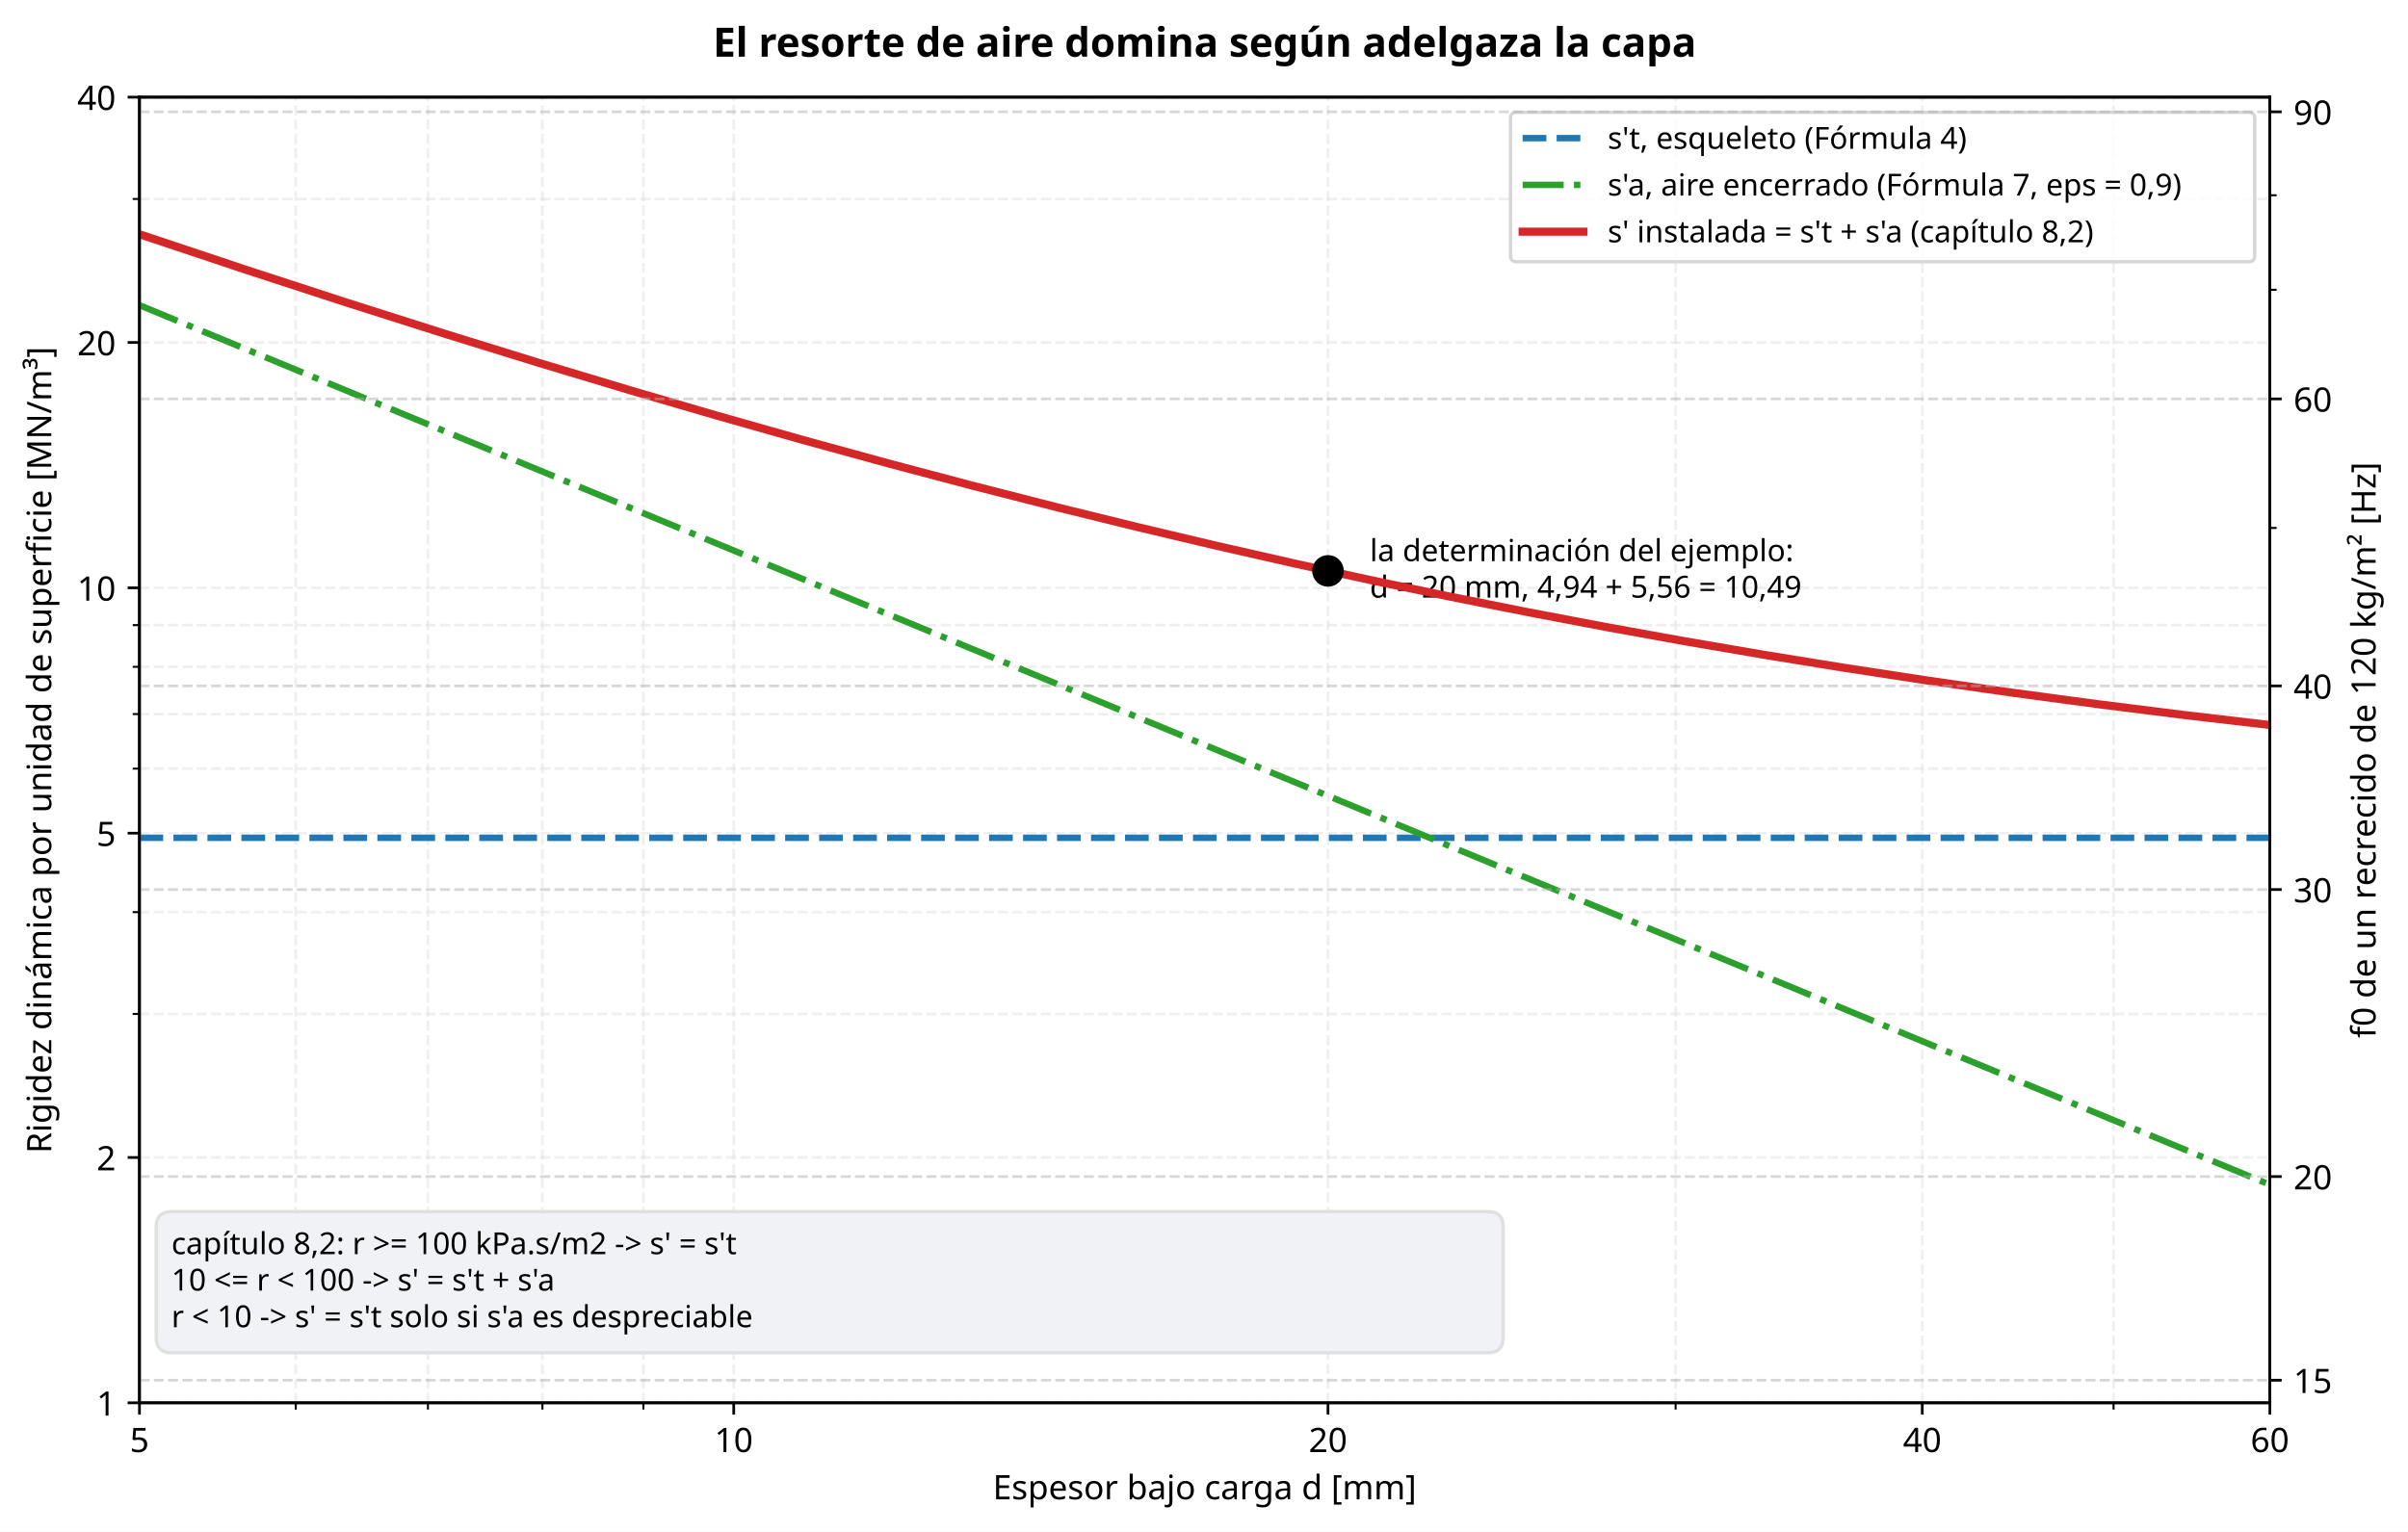
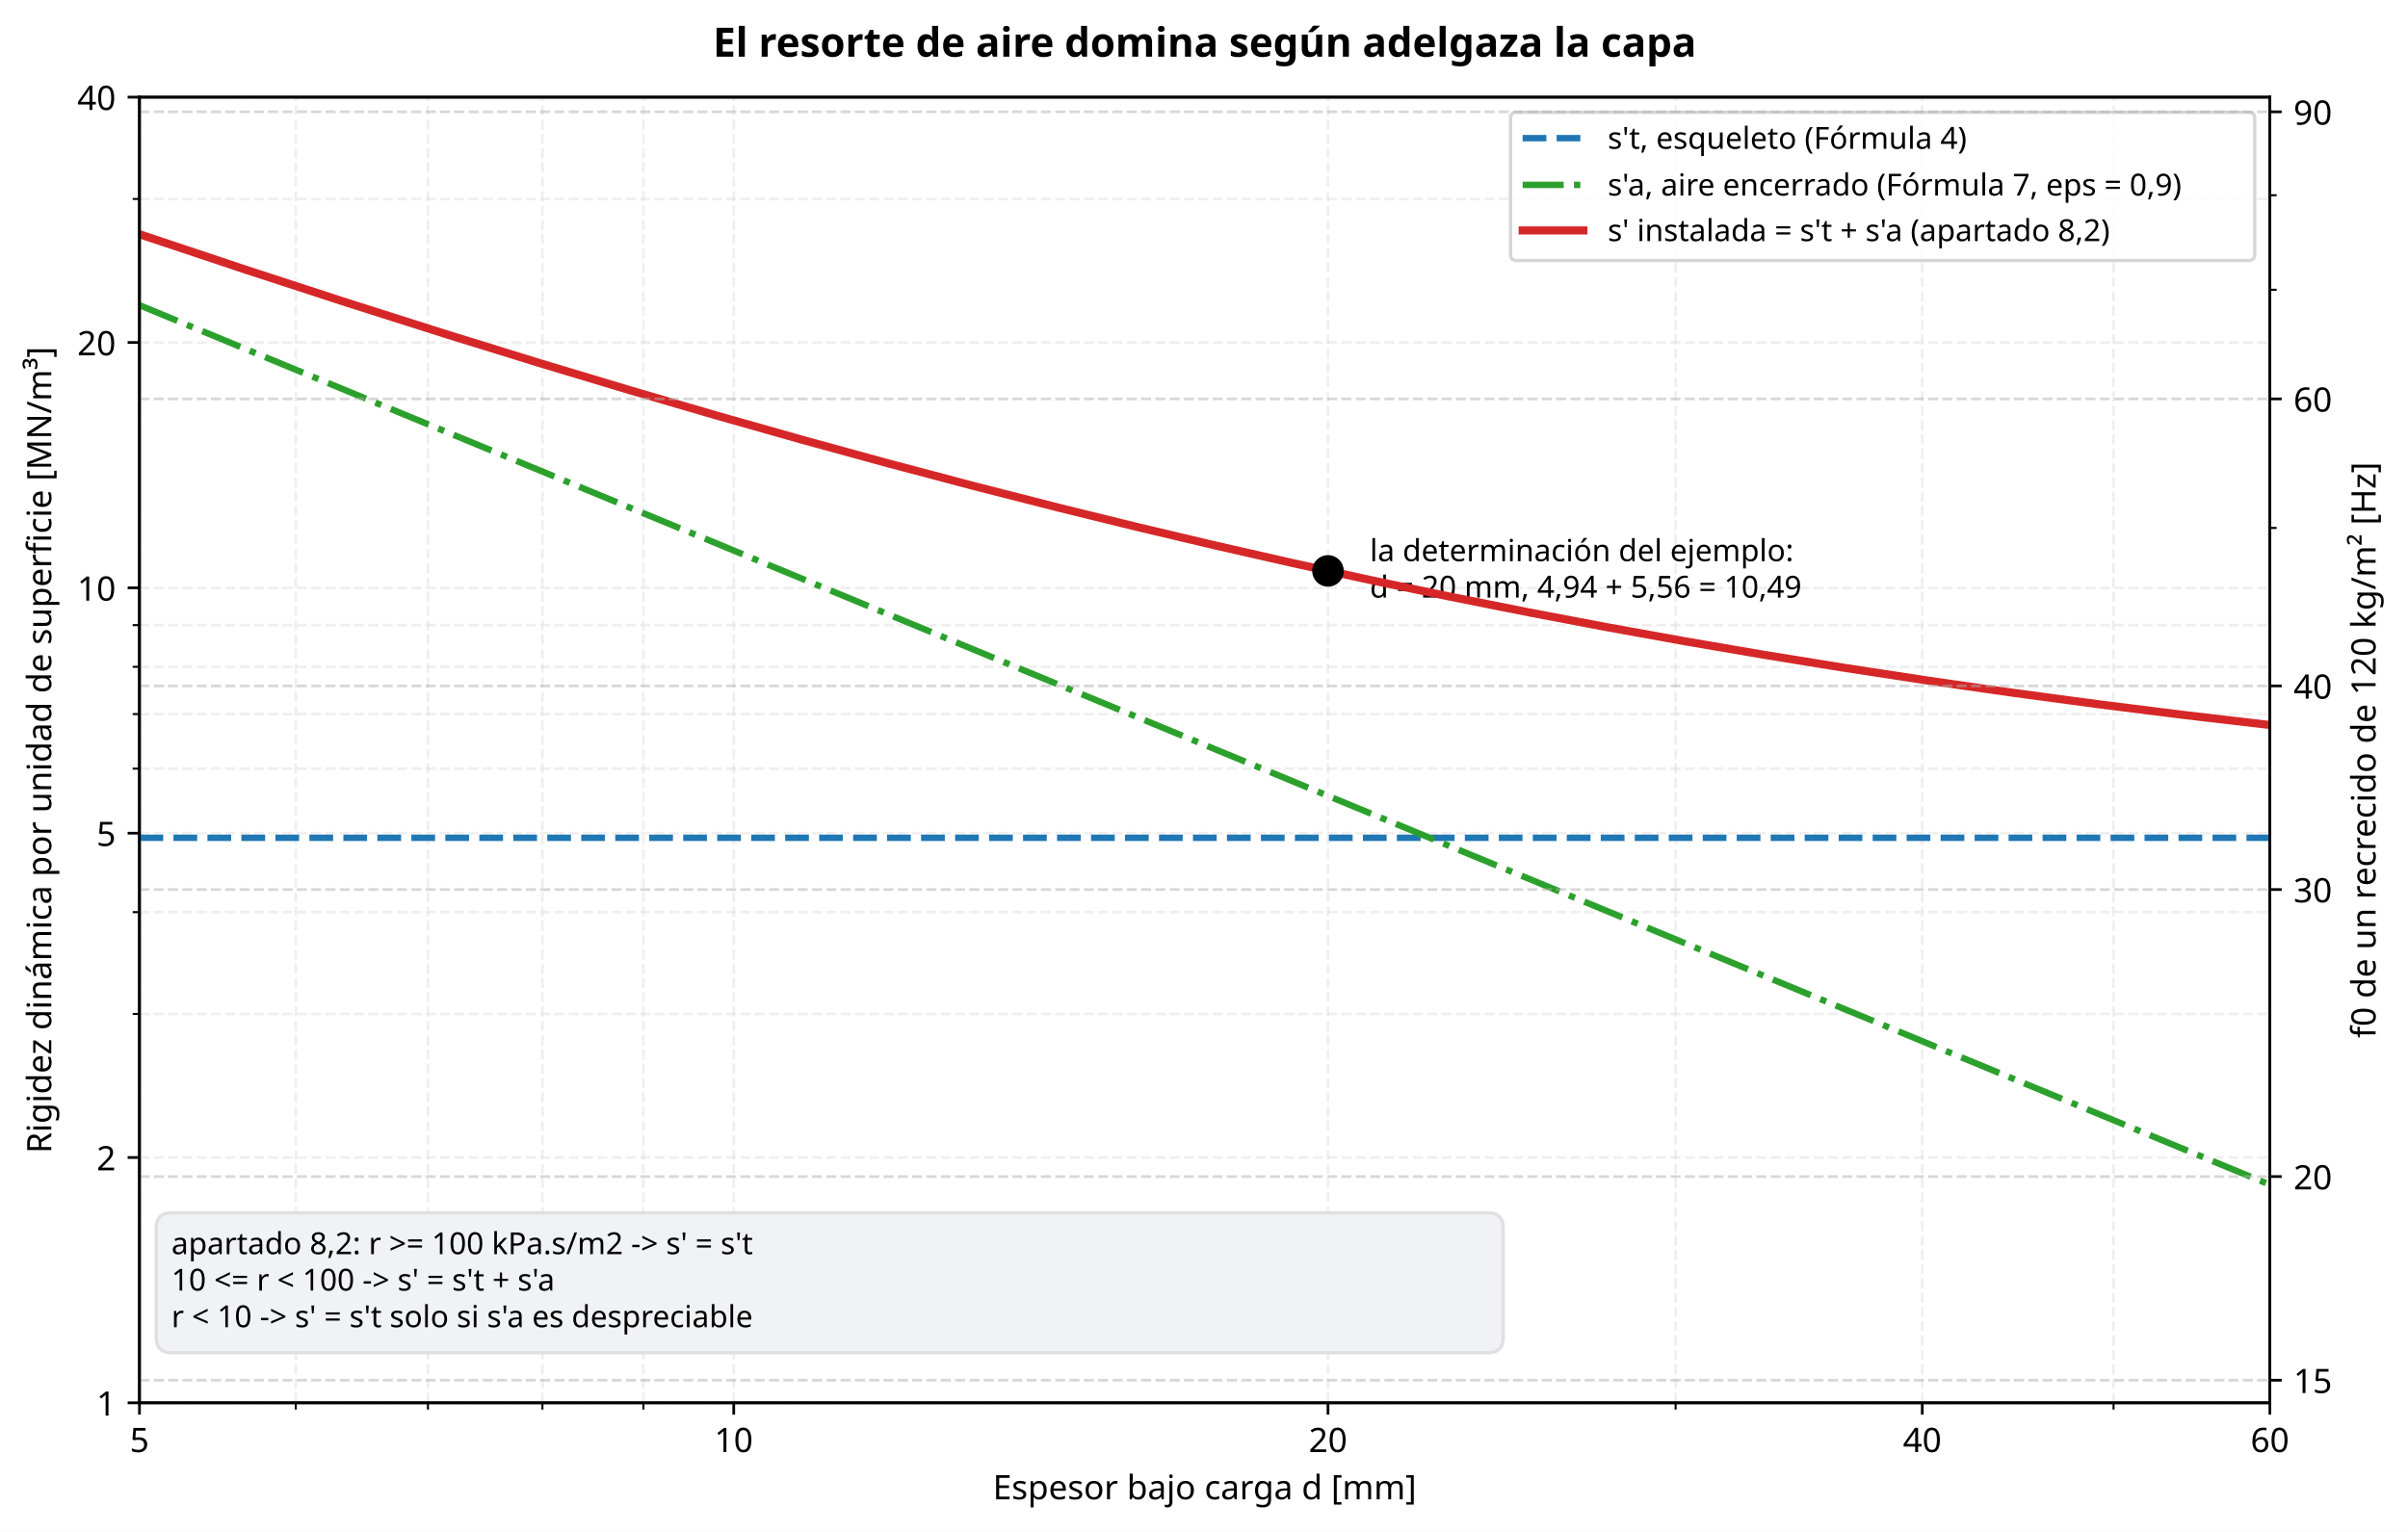
<svg xmlns="http://www.w3.org/2000/svg" xmlns:xlink="http://www.w3.org/1999/xlink" width="713.527pt" height="453.997pt" viewBox="0 0 713.527 453.997" version="1.1">
  <defs>
    <style type="text/css">*{stroke-linejoin: round; stroke-linecap: butt}</style>
  </defs>
  <g id="figure_1">
    <g id="patch_1">
      <path d="M 0 453.997  L 713.527 453.997  L 713.527 0  L 0 0  z " style="fill: #ffffff" />
    </g>
    <g id="axes_1">
      <g id="patch_2">
        <path d="M 41.326 415.796  L 672.601 415.796  L 672.601 28.798  L 41.326 28.798  z " style="fill: #ffffff" />
      </g>
      <g id="matplotlib.axis_1">
        <g id="xtick_1">
          <g id="line2d_1">
            <path d="M 41.326 415.796  L 41.326 28.798  " clip-path="url(#pd62f1929bf)" style="fill: none; stroke-dasharray: 2.96,1.28; stroke-dashoffset: 0; stroke: #e0e0e0; stroke-opacity: 0.5; stroke-width: 0.8" />
          </g>
          <g id="line2d_2">
            <defs>
              <path id="m3d27035b55" d="M 0 0  L 0 3.5  " style="stroke: #000000; stroke-width: 0.8" />
            </defs>
            <g>
              <use xlink:href="#m3d27035b55" x="41.326" y="415.796" style="stroke: #000000; stroke-width: 0.8" />
            </g>
          </g>
          <g id="text_1">
            <text style="font-size: 10px; font-family: sans-serif; text-anchor: middle" x="41.326" y="430.393" transform="rotate(-0 41.32578 430.3934)">5</text>
          </g>
        </g>
        <g id="xtick_2">
          <g id="line2d_3">
            <path d="M 217.416 415.796  L 217.416 28.798  " clip-path="url(#pd62f1929bf)" style="fill: none; stroke-dasharray: 2.96,1.28; stroke-dashoffset: 0; stroke: #e0e0e0; stroke-opacity: 0.5; stroke-width: 0.8" />
          </g>
          <g id="line2d_4">
            <g>
              <use xlink:href="#m3d27035b55" x="217.416" y="415.796" style="stroke: #000000; stroke-width: 0.8" />
            </g>
          </g>
          <g id="text_2">
            <text style="font-size: 10px; font-family: sans-serif; text-anchor: middle" x="217.416" y="430.393" transform="rotate(-0 217.4156 430.3934)">10</text>
          </g>
        </g>
        <g id="xtick_3">
          <g id="line2d_5">
            <path d="M 393.505 415.796  L 393.505 28.798  " clip-path="url(#pd62f1929bf)" style="fill: none; stroke-dasharray: 2.96,1.28; stroke-dashoffset: 0; stroke: #e0e0e0; stroke-opacity: 0.5; stroke-width: 0.8" />
          </g>
          <g id="line2d_6">
            <g>
              <use xlink:href="#m3d27035b55" x="393.505" y="415.796" style="stroke: #000000; stroke-width: 0.8" />
            </g>
          </g>
          <g id="text_3">
            <text style="font-size: 10px; font-family: sans-serif; text-anchor: middle" x="393.505" y="430.393" transform="rotate(-0 393.5054 430.3934)">20</text>
          </g>
        </g>
        <g id="xtick_4">
          <g id="line2d_7">
            <path d="M 569.595 415.796  L 569.595 28.798  " clip-path="url(#pd62f1929bf)" style="fill: none; stroke-dasharray: 2.96,1.28; stroke-dashoffset: 0; stroke: #e0e0e0; stroke-opacity: 0.5; stroke-width: 0.8" />
          </g>
          <g id="line2d_8">
            <g>
              <use xlink:href="#m3d27035b55" x="569.595" y="415.796" style="stroke: #000000; stroke-width: 0.8" />
            </g>
          </g>
          <g id="text_4">
            <text style="font-size: 10px; font-family: sans-serif; text-anchor: middle" x="569.595" y="430.393" transform="rotate(-0 569.5952 430.3934)">40</text>
          </g>
        </g>
        <g id="xtick_5">
          <g id="line2d_9">
            <path d="M 672.601 415.796  L 672.601 28.798  " clip-path="url(#pd62f1929bf)" style="fill: none; stroke-dasharray: 2.96,1.28; stroke-dashoffset: 0; stroke: #e0e0e0; stroke-opacity: 0.5; stroke-width: 0.8" />
          </g>
          <g id="line2d_10">
            <g>
              <use xlink:href="#m3d27035b55" x="672.601" y="415.796" style="stroke: #000000; stroke-width: 0.8" />
            </g>
          </g>
          <g id="text_5">
            <text style="font-size: 10px; font-family: sans-serif; text-anchor: middle" x="672.601" y="430.393" transform="rotate(-0 672.6011 430.3934)">60</text>
          </g>
        </g>
        <g id="xtick_6">
          <g id="line2d_11">
            <path d="M 87.643 415.796  L 87.643 28.798  " clip-path="url(#pd62f1929bf)" style="fill: none; stroke-dasharray: 2.96,1.28; stroke-dashoffset: 0; stroke: #e0e0e0; stroke-opacity: 0.5; stroke-width: 0.8" />
          </g>
          <g id="line2d_12">
            <defs>
              <path id="md1b22fa4b4" d="M 0 0  L 0 2  " style="stroke: #000000; stroke-width: 0.6" />
            </defs>
            <g>
              <use xlink:href="#md1b22fa4b4" x="87.643" y="415.796" style="stroke: #000000; stroke-width: 0.6" />
            </g>
          </g>
        </g>
        <g id="xtick_7">
          <g id="line2d_13">
            <path d="M 126.804 415.796  L 126.804 28.798  " clip-path="url(#pd62f1929bf)" style="fill: none; stroke-dasharray: 2.96,1.28; stroke-dashoffset: 0; stroke: #e0e0e0; stroke-opacity: 0.5; stroke-width: 0.8" />
          </g>
          <g id="line2d_14">
            <g>
              <use xlink:href="#md1b22fa4b4" x="126.804" y="415.796" style="stroke: #000000; stroke-width: 0.6" />
            </g>
          </g>
        </g>
        <g id="xtick_8">
          <g id="line2d_15">
            <path d="M 160.727 415.796  L 160.727 28.798  " clip-path="url(#pd62f1929bf)" style="fill: none; stroke-dasharray: 2.96,1.28; stroke-dashoffset: 0; stroke: #e0e0e0; stroke-opacity: 0.5; stroke-width: 0.8" />
          </g>
          <g id="line2d_16">
            <g>
              <use xlink:href="#md1b22fa4b4" x="160.727" y="415.796" style="stroke: #000000; stroke-width: 0.6" />
            </g>
          </g>
        </g>
        <g id="xtick_9">
          <g id="line2d_17">
            <path d="M 190.649 415.796  L 190.649 28.798  " clip-path="url(#pd62f1929bf)" style="fill: none; stroke-dasharray: 2.96,1.28; stroke-dashoffset: 0; stroke: #e0e0e0; stroke-opacity: 0.5; stroke-width: 0.8" />
          </g>
          <g id="line2d_18">
            <g>
              <use xlink:href="#md1b22fa4b4" x="190.649" y="415.796" style="stroke: #000000; stroke-width: 0.6" />
            </g>
          </g>
        </g>
        <g id="xtick_10">
          <g id="line2d_19">
            <path d="M 496.511 415.796  L 496.511 28.798  " clip-path="url(#pd62f1929bf)" style="fill: none; stroke-dasharray: 2.96,1.28; stroke-dashoffset: 0; stroke: #e0e0e0; stroke-opacity: 0.5; stroke-width: 0.8" />
          </g>
          <g id="line2d_20">
            <g>
              <use xlink:href="#md1b22fa4b4" x="496.511" y="415.796" style="stroke: #000000; stroke-width: 0.6" />
            </g>
          </g>
        </g>
        <g id="xtick_11">
          <g id="line2d_21">
            <path d="M 626.283 415.796  L 626.283 28.798  " clip-path="url(#pd62f1929bf)" style="fill: none; stroke-dasharray: 2.96,1.28; stroke-dashoffset: 0; stroke: #e0e0e0; stroke-opacity: 0.5; stroke-width: 0.8" />
          </g>
          <g id="line2d_22">
            <g>
              <use xlink:href="#md1b22fa4b4" x="626.283" y="415.796" style="stroke: #000000; stroke-width: 0.6" />
            </g>
          </g>
        </g>
        <g id="text_6">
          <text style="font-size: 10px; font-family: sans-serif; text-anchor: middle" x="356.963" y="444.394" transform="rotate(-0 356.9634 444.3942)">Espesor bajo carga d [mm]</text>
        </g>
      </g>
      <g id="matplotlib.axis_2">
        <g id="ytick_1">
          <g id="line2d_23">
            <path d="M 41.326 415.796  L 672.601 415.796  " clip-path="url(#pd62f1929bf)" style="fill: none; stroke-dasharray: 2.96,1.28; stroke-dashoffset: 0; stroke: #e0e0e0; stroke-opacity: 0.5; stroke-width: 0.8" />
          </g>
          <g id="line2d_24">
            <defs>
              <path id="mef640d9f3a" d="M 0 0  L -3.5 0  " style="stroke: #000000; stroke-width: 0.8" />
            </defs>
            <g>
              <use xlink:href="#mef640d9f3a" x="41.326" y="415.796" style="stroke: #000000; stroke-width: 0.8" />
            </g>
          </g>
          <g id="text_7">
            <text style="font-size: 10px; font-family: sans-serif; text-anchor: end" x="34.326" y="419.595" transform="rotate(-0 34.32578 419.5946)">1</text>
          </g>
        </g>
        <g id="ytick_2">
          <g id="line2d_25">
            <path d="M 41.326 343.078  L 672.601 343.078  " clip-path="url(#pd62f1929bf)" style="fill: none; stroke-dasharray: 2.96,1.28; stroke-dashoffset: 0; stroke: #e0e0e0; stroke-opacity: 0.5; stroke-width: 0.8" />
          </g>
          <g id="line2d_26">
            <g>
              <use xlink:href="#mef640d9f3a" x="41.326" y="343.078" style="stroke: #000000; stroke-width: 0.8" />
            </g>
          </g>
          <g id="text_8">
            <text style="font-size: 10px; font-family: sans-serif; text-anchor: end" x="34.326" y="346.877" transform="rotate(-0 34.32578 346.877)">2</text>
          </g>
        </g>
        <g id="ytick_3">
          <g id="line2d_27">
            <path d="M 41.326 246.951  L 672.601 246.951  " clip-path="url(#pd62f1929bf)" style="fill: none; stroke-dasharray: 2.96,1.28; stroke-dashoffset: 0; stroke: #e0e0e0; stroke-opacity: 0.5; stroke-width: 0.8" />
          </g>
          <g id="line2d_28">
            <g>
              <use xlink:href="#mef640d9f3a" x="41.326" y="246.951" style="stroke: #000000; stroke-width: 0.8" />
            </g>
          </g>
          <g id="text_9">
            <text style="font-size: 10px; font-family: sans-serif; text-anchor: end" x="34.326" y="250.75" transform="rotate(-0 34.32578 250.7497)">5</text>
          </g>
        </g>
        <g id="ytick_4">
          <g id="line2d_29">
            <path d="M 41.326 174.233  L 672.601 174.233  " clip-path="url(#pd62f1929bf)" style="fill: none; stroke-dasharray: 2.96,1.28; stroke-dashoffset: 0; stroke: #e0e0e0; stroke-opacity: 0.5; stroke-width: 0.8" />
          </g>
          <g id="line2d_30">
            <g>
              <use xlink:href="#mef640d9f3a" x="41.326" y="174.233" style="stroke: #000000; stroke-width: 0.8" />
            </g>
          </g>
          <g id="text_10">
            <text style="font-size: 10px; font-family: sans-serif; text-anchor: end" x="34.326" y="178.032" transform="rotate(-0 34.32578 178.0321)">10</text>
          </g>
        </g>
        <g id="ytick_5">
          <g id="line2d_31">
            <path d="M 41.326 101.516  L 672.601 101.516  " clip-path="url(#pd62f1929bf)" style="fill: none; stroke-dasharray: 2.96,1.28; stroke-dashoffset: 0; stroke: #e0e0e0; stroke-opacity: 0.5; stroke-width: 0.8" />
          </g>
          <g id="line2d_32">
            <g>
              <use xlink:href="#mef640d9f3a" x="41.326" y="101.516" style="stroke: #000000; stroke-width: 0.8" />
            </g>
          </g>
          <g id="text_11">
            <text style="font-size: 10px; font-family: sans-serif; text-anchor: end" x="34.326" y="105.315" transform="rotate(-0 34.32578 105.3145)">20</text>
          </g>
        </g>
        <g id="ytick_6">
          <g id="line2d_33">
            <path d="M 41.326 28.798  L 672.601 28.798  " clip-path="url(#pd62f1929bf)" style="fill: none; stroke-dasharray: 2.96,1.28; stroke-dashoffset: 0; stroke: #e0e0e0; stroke-opacity: 0.5; stroke-width: 0.8" />
          </g>
          <g id="line2d_34">
            <g>
              <use xlink:href="#mef640d9f3a" x="41.326" y="28.798" style="stroke: #000000; stroke-width: 0.8" />
            </g>
          </g>
          <g id="text_12">
            <text style="font-size: 10px; font-family: sans-serif; text-anchor: end" x="34.326" y="32.597" transform="rotate(-0 34.32578 32.59695)">40</text>
          </g>
        </g>
        <g id="ytick_7">
          <g id="line2d_35">
            <path d="M 41.326 300.541  L 672.601 300.541  " clip-path="url(#pd62f1929bf)" style="fill: none; stroke-dasharray: 2.96,1.28; stroke-dashoffset: 0; stroke: #e0e0e0; stroke-opacity: 0.5; stroke-width: 0.8" />
          </g>
          <g id="line2d_36">
            <defs>
              <path id="m28777203c7" d="M 0 0  L -2 0  " style="stroke: #000000; stroke-width: 0.6" />
            </defs>
            <g>
              <use xlink:href="#m28777203c7" x="41.326" y="300.541" style="stroke: #000000; stroke-width: 0.6" />
            </g>
          </g>
        </g>
        <g id="ytick_8">
          <g id="line2d_37">
            <path d="M 41.326 270.361  L 672.601 270.361  " clip-path="url(#pd62f1929bf)" style="fill: none; stroke-dasharray: 2.96,1.28; stroke-dashoffset: 0; stroke: #e0e0e0; stroke-opacity: 0.5; stroke-width: 0.8" />
          </g>
          <g id="line2d_38">
            <g>
              <use xlink:href="#m28777203c7" x="41.326" y="270.361" style="stroke: #000000; stroke-width: 0.6" />
            </g>
          </g>
        </g>
        <g id="ytick_9">
          <g id="line2d_39">
            <path d="M 41.326 227.824  L 672.601 227.824  " clip-path="url(#pd62f1929bf)" style="fill: none; stroke-dasharray: 2.96,1.28; stroke-dashoffset: 0; stroke: #e0e0e0; stroke-opacity: 0.5; stroke-width: 0.8" />
          </g>
          <g id="line2d_40">
            <g>
              <use xlink:href="#m28777203c7" x="41.326" y="227.824" style="stroke: #000000; stroke-width: 0.6" />
            </g>
          </g>
        </g>
        <g id="ytick_10">
          <g id="line2d_41">
            <path d="M 41.326 211.652  L 672.601 211.652  " clip-path="url(#pd62f1929bf)" style="fill: none; stroke-dasharray: 2.96,1.28; stroke-dashoffset: 0; stroke: #e0e0e0; stroke-opacity: 0.5; stroke-width: 0.8" />
          </g>
          <g id="line2d_42">
            <g>
              <use xlink:href="#m28777203c7" x="41.326" y="211.652" style="stroke: #000000; stroke-width: 0.6" />
            </g>
          </g>
        </g>
        <g id="ytick_11">
          <g id="line2d_43">
            <path d="M 41.326 197.643  L 672.601 197.643  " clip-path="url(#pd62f1929bf)" style="fill: none; stroke-dasharray: 2.96,1.28; stroke-dashoffset: 0; stroke: #e0e0e0; stroke-opacity: 0.5; stroke-width: 0.8" />
          </g>
          <g id="line2d_44">
            <g>
              <use xlink:href="#m28777203c7" x="41.326" y="197.643" style="stroke: #000000; stroke-width: 0.6" />
            </g>
          </g>
        </g>
        <g id="ytick_12">
          <g id="line2d_45">
            <path d="M 41.326 185.287  L 672.601 185.287  " clip-path="url(#pd62f1929bf)" style="fill: none; stroke-dasharray: 2.96,1.28; stroke-dashoffset: 0; stroke: #e0e0e0; stroke-opacity: 0.5; stroke-width: 0.8" />
          </g>
          <g id="line2d_46">
            <g>
              <use xlink:href="#m28777203c7" x="41.326" y="185.287" style="stroke: #000000; stroke-width: 0.6" />
            </g>
          </g>
        </g>
        <g id="ytick_13">
          <g id="line2d_47">
            <path d="M 41.326 58.979  L 672.601 58.979  " clip-path="url(#pd62f1929bf)" style="fill: none; stroke-dasharray: 2.96,1.28; stroke-dashoffset: 0; stroke: #e0e0e0; stroke-opacity: 0.5; stroke-width: 0.8" />
          </g>
          <g id="line2d_48">
            <g>
              <use xlink:href="#m28777203c7" x="41.326" y="58.979" style="stroke: #000000; stroke-width: 0.6" />
            </g>
          </g>
        </g>
        <g id="text_13">
          <text style="font-size: 10px; font-family: sans-serif; text-anchor: middle" x="15.198" y="222.297" transform="rotate(-90 15.19844 222.297)">Rigidez dinámica por unidad de superficie [MN/m³]</text>
        </g>
      </g>
      <g id="patch_3">
        <path d="M 41.326 415.796  L 41.326 28.798  " style="fill: none; stroke: #000000; stroke-width: 0.8; stroke-linejoin: miter; stroke-linecap: square" />
      </g>
      <g id="patch_4">
        <path d="M 672.601 415.796  L 672.601 28.798  " style="fill: none; stroke: #000000; stroke-width: 0.8; stroke-linejoin: miter; stroke-linecap: square" />
      </g>
      <g id="patch_5">
        <path d="M 41.326 415.796  L 672.601 415.796  " style="fill: none; stroke: #000000; stroke-width: 0.8; stroke-linejoin: miter; stroke-linecap: square" />
      </g>
      <g id="patch_6">
        <path d="M 41.326 28.798  L 672.601 28.798  " style="fill: none; stroke: #000000; stroke-width: 0.8; stroke-linejoin: miter; stroke-linecap: square" />
      </g>
      <g id="line2d_49">
        <path d="M 41.326 248.324  L 672.601 248.324  L 672.601 248.324  " clip-path="url(#pd62f1929bf)" style="fill: none; stroke-dasharray: 7.03,3.04; stroke-dashoffset: 0; stroke: #1f77b4; stroke-width: 1.9" />
      </g>
      <g id="line2d_50">
        <path d="M 41.326 90.462  L 672.601 351.152  L 672.601 351.152  " clip-path="url(#pd62f1929bf)" style="fill: none; stroke-dasharray: 12.16,3.04,1.9,3.04; stroke-dashoffset: 0; stroke: #2ca02c; stroke-width: 1.9" />
      </g>
      <g id="text_14">
        <text style="font-size: 9px; font-family: sans-serif" transform="translate(405.9002 166.3317)">la determinación del ejemplo:</text>
        <text style="font-size: 9px; font-family: sans-serif" transform="translate(405.9002 177.1342)">d = 20 mm, 4,94 + 5,56 = 10,49</text>
      </g>
      <g id="text_15">
        <g id="patch_7">
-           <path d="M 50.795 400.946  L 440.911 400.946  Q 445.411 400.946 445.411 396.446  L 445.411 363.631  Q 445.411 359.131 440.911 359.131  L 50.795 359.131  Q 46.295 359.131 46.295 363.631  L 46.295 396.446  Q 46.295 400.946 50.795 400.946  z " style="fill: #f0f2f5; stroke: #e0e0e0; stroke-linejoin: miter" />
-         </g>
-         <text style="font-size: 9px; font-family: sans-serif" transform="translate(50.79491 371.7309)">capítulo 8,2:  r &gt;= 100 kPa.s/m2 -&gt; s' = s't</text>
+           <path d="M 50.795 400.946  L 440.911 400.946  Q 445.411 400.946 445.411 396.446  L 445.411 363.991  Q 445.411 359.491 440.911 359.491  L 50.795 359.491  Q 46.295 359.491 46.295 363.991  L 46.295 396.446  Q 46.295 400.946 50.795 400.946  z " style="fill: #f0f2f5; stroke: #e0e0e0; stroke-linejoin: miter" />
+         </g>
+         <text style="font-size: 9px; font-family: sans-serif" transform="translate(50.79491 371.7309)">apartado 8,2:  r &gt;= 100 kPa.s/m2 -&gt; s' = s't</text>
        <text style="font-size: 9px; font-family: sans-serif" transform="translate(50.79491 382.5326)">               10 &lt;= r &lt; 100     -&gt; s' = s't + s'a</text>
        <text style="font-size: 9px; font-family: sans-serif" transform="translate(50.79491 393.3829)">               r &lt; 10            -&gt; s' = s't solo si s'a es despreciable</text>
      </g>
      <g id="text_16">
        <text style="font-weight: 700; font-size: 12px; font-family: sans-serif; text-anchor: middle" x="356.963" y="16.798" transform="rotate(-0 356.9634 16.79812)">El resorte de aire domina según adelgaza la capa</text>
      </g>
      <g id="line2d_51">
        <path d="M 41.326 69.423  L 72.995 80  L 102.553 89.636  L 132.111 99.028  L 159.558 107.517  L 187.005 115.77  L 212.34 123.168  L 237.676 130.345  L 263.011 137.294  L 288.347 144.006  L 313.682 150.475  L 336.906 156.187  L 360.13 161.685  L 383.355 166.968  L 406.579 172.034  L 429.803 176.88  L 453.027 181.507  L 476.251 185.916  L 499.475 190.108  L 522.7 194.086  L 545.924 197.852  L 571.259 201.726  L 596.595 205.359  L 621.93 208.76  L 647.266 211.936  L 672.601 214.896  L 672.601 214.896  " clip-path="url(#pd62f1929bf)" style="fill: none; stroke: #d62728; stroke-width: 2.4; stroke-linecap: square" />
      </g>
      <g id="legend_1">
        <g id="patch_8">
-           <path d="M 449.386 77.58  L 666.301 77.58  Q 668.101 77.58 668.101 75.78  L 668.101 35.098  Q 668.101 33.298 666.301 33.298  L 449.386 33.298  Q 447.586 33.298 447.586 35.098  L 447.586 75.78  Q 447.586 77.58 449.386 77.58  z " style="fill: #ffffff; opacity: 0.8; stroke: #cccccc; stroke-linejoin: miter" />
+           <path d="M 449.386 77.22  L 666.301 77.22  Q 668.101 77.22 668.101 75.42  L 668.101 35.098  Q 668.101 33.298 666.301 33.298  L 449.386 33.298  Q 447.586 33.298 447.586 35.098  L 447.586 75.42  Q 447.586 77.22 449.386 77.22  z " style="fill: #ffffff; opacity: 0.8; stroke: #cccccc; stroke-linejoin: miter" />
        </g>
        <g id="line2d_52">
          <path d="M 451.186 40.947  L 460.186 40.947  L 469.186 40.947  " style="fill: none; stroke-dasharray: 7.03,3.04; stroke-dashoffset: 0; stroke: #1f77b4; stroke-width: 1.9" />
        </g>
        <g id="text_17">
          <text style="font-size: 9px; font-family: sans-serif; text-anchor: start" x="476.386" y="44.097" transform="rotate(-0 476.3856 44.09672)">s't, esqueleto (Fórmula 4)</text>
        </g>
        <g id="line2d_53">
          <path d="M 451.186 54.807  L 460.186 54.807  L 469.186 54.807  " style="fill: none; stroke-dasharray: 12.16,3.04,1.9,3.04; stroke-dashoffset: 0; stroke: #2ca02c; stroke-width: 1.9" />
        </g>
        <g id="text_18">
          <text style="font-size: 9px; font-family: sans-serif; text-anchor: start" x="476.386" y="57.957" transform="rotate(-0 476.3856 57.95742)">s'a, aire encerrado (Fórmula 7, eps = 0,9)</text>
        </g>
        <g id="line2d_54">
-           <path d="M 451.186 68.668  L 460.186 68.668  L 469.186 68.668  " style="fill: none; stroke: #d62728; stroke-width: 2.4; stroke-linecap: square" />
+           <path d="M 451.186 68.308  L 460.186 68.308  L 469.186 68.308  " style="fill: none; stroke: #d62728; stroke-width: 2.4; stroke-linecap: square" />
        </g>
        <g id="text_19">
-           <text style="font-size: 9px; font-family: sans-serif; text-anchor: start" x="476.386" y="71.818" transform="rotate(-0 476.3856 71.81812)">s' instalada = s't + s'a (capítulo 8,2)</text>
+           <text style="font-size: 9px; font-family: sans-serif; text-anchor: start" x="476.386" y="71.458" transform="rotate(-0 476.3856 71.45812)">s' instalada = s't + s'a (apartado 8,2)</text>
        </g>
      </g>
      <g id="PathCollection_1">
        <defs>
          <path id="mf60078a248" d="M 0 4.183  C 1.109 4.183 2.174 3.743 2.958 2.958  C 3.743 2.174 4.183 1.109 4.183 0  C 4.183 -1.109 3.743 -2.174 2.958 -2.958  C 2.174 -3.743 1.109 -4.183 0 -4.183  C -1.109 -4.183 -2.174 -3.743 -2.958 -2.958  C -3.743 -2.174 -4.183 -1.109 -4.183 0  C -4.183 1.109 -3.743 2.174 -2.958 2.958  C -2.174 3.743 -1.109 4.183 0 4.183  z " style="stroke: #000000" />
        </defs>
        <g clip-path="url(#pd62f1929bf)">
          <use xlink:href="#mf60078a248" x="393.505" y="169.215" style="stroke: #000000" />
        </g>
      </g>
    </g>
    <g id="axes_2">
      <g id="matplotlib.axis_3">
        <g id="ytick_14">
          <g id="line2d_55">
            <path d="M 41.326 409.099  L 672.601 409.099  " clip-path="url(#pd62f1929bf)" style="fill: none; stroke-dasharray: 2.96,1.28; stroke-dashoffset: 0; stroke: #b0b0b0; stroke-opacity: 0.5; stroke-width: 0.8" />
          </g>
          <g id="line2d_56">
            <defs>
              <path id="mbcf877dec0" d="M 0 0  L 3.5 0  " style="stroke: #000000; stroke-width: 0.8" />
            </defs>
            <g>
              <use xlink:href="#mbcf877dec0" x="672.601" y="409.099" style="stroke: #000000; stroke-width: 0.8" />
            </g>
          </g>
          <g id="text_20">
            <text style="font-size: 10px; font-family: sans-serif; text-anchor: start" x="679.601" y="412.898" transform="rotate(-0 679.6011 412.8977)">15</text>
          </g>
        </g>
        <g id="ytick_15">
          <g id="line2d_57">
            <path d="M 41.326 348.738  L 672.601 348.738  " clip-path="url(#pd62f1929bf)" style="fill: none; stroke-dasharray: 2.96,1.28; stroke-dashoffset: 0; stroke: #b0b0b0; stroke-opacity: 0.5; stroke-width: 0.8" />
          </g>
          <g id="line2d_58">
            <g>
              <use xlink:href="#mbcf877dec0" x="672.601" y="348.738" style="stroke: #000000; stroke-width: 0.8" />
            </g>
          </g>
          <g id="text_21">
            <text style="font-size: 10px; font-family: sans-serif; text-anchor: start" x="679.601" y="352.537" transform="rotate(-0 679.6011 352.5366)">20</text>
          </g>
        </g>
        <g id="ytick_16">
          <g id="line2d_59">
            <path d="M 41.326 263.664  L 672.601 263.664  " clip-path="url(#pd62f1929bf)" style="fill: none; stroke-dasharray: 2.96,1.28; stroke-dashoffset: 0; stroke: #b0b0b0; stroke-opacity: 0.5; stroke-width: 0.8" />
          </g>
          <g id="line2d_60">
            <g>
              <use xlink:href="#mbcf877dec0" x="672.601" y="263.664" style="stroke: #000000; stroke-width: 0.8" />
            </g>
          </g>
          <g id="text_22">
            <text style="font-size: 10px; font-family: sans-serif; text-anchor: start" x="679.601" y="267.463" transform="rotate(-0 679.6011 267.4625)">30</text>
          </g>
        </g>
        <g id="ytick_17">
          <g id="line2d_61">
            <path d="M 41.326 203.303  L 672.601 203.303  " clip-path="url(#pd62f1929bf)" style="fill: none; stroke-dasharray: 2.96,1.28; stroke-dashoffset: 0; stroke: #b0b0b0; stroke-opacity: 0.5; stroke-width: 0.8" />
          </g>
          <g id="line2d_62">
            <g>
              <use xlink:href="#mbcf877dec0" x="672.601" y="203.303" style="stroke: #000000; stroke-width: 0.8" />
            </g>
          </g>
          <g id="text_23">
            <text style="font-size: 10px; font-family: sans-serif; text-anchor: start" x="679.601" y="207.101" transform="rotate(-0 679.6011 207.1015)">40</text>
          </g>
        </g>
        <g id="ytick_18">
          <g id="line2d_63">
            <path d="M 41.326 118.229  L 672.601 118.229  " clip-path="url(#pd62f1929bf)" style="fill: none; stroke-dasharray: 2.96,1.28; stroke-dashoffset: 0; stroke: #b0b0b0; stroke-opacity: 0.5; stroke-width: 0.8" />
          </g>
          <g id="line2d_64">
            <g>
              <use xlink:href="#mbcf877dec0" x="672.601" y="118.229" style="stroke: #000000; stroke-width: 0.8" />
            </g>
          </g>
          <g id="text_24">
            <text style="font-size: 10px; font-family: sans-serif; text-anchor: start" x="679.601" y="122.027" transform="rotate(-0 679.6011 122.0274)">60</text>
          </g>
        </g>
        <g id="ytick_19">
          <g id="line2d_65">
            <path d="M 41.326 33.154  L 672.601 33.154  " clip-path="url(#pd62f1929bf)" style="fill: none; stroke-dasharray: 2.96,1.28; stroke-dashoffset: 0; stroke: #b0b0b0; stroke-opacity: 0.5; stroke-width: 0.8" />
          </g>
          <g id="line2d_66">
            <g>
              <use xlink:href="#mbcf877dec0" x="672.601" y="33.154" style="stroke: #000000; stroke-width: 0.8" />
            </g>
          </g>
          <g id="text_25">
            <text style="font-size: 10px; font-family: sans-serif; text-anchor: start" x="679.601" y="36.953" transform="rotate(-0 679.6011 36.95329)">90</text>
          </g>
        </g>
        <g id="ytick_20">
          <g id="line2d_67">
            <defs>
              <path id="m4cae076384" d="M 0 0  L 2 0  " style="stroke: #000000; stroke-width: 0.6" />
            </defs>
            <g>
              <use xlink:href="#m4cae076384" x="672.601" y="156.483" style="stroke: #000000; stroke-width: 0.6" />
            </g>
          </g>
        </g>
        <g id="ytick_21">
          <g id="line2d_68">
            <g>
              <use xlink:href="#m4cae076384" x="672.601" y="85.885" style="stroke: #000000; stroke-width: 0.6" />
            </g>
          </g>
        </g>
        <g id="ytick_22">
          <g id="line2d_69">
            <g>
              <use xlink:href="#m4cae076384" x="672.601" y="57.868" style="stroke: #000000; stroke-width: 0.6" />
            </g>
          </g>
        </g>
        <g id="text_26">
          <text style="font-size: 10px; font-family: sans-serif; text-anchor: middle" x="703.925" y="222.297" transform="rotate(-90 703.9245 222.297)">f0 de un recrecido de 120 kg/m² [Hz]</text>
        </g>
      </g>
      <g id="patch_9">
        <path d="M 41.326 415.796  L 41.326 28.798  " style="fill: none; stroke: #000000; stroke-width: 0.8; stroke-linejoin: miter; stroke-linecap: square" />
      </g>
      <g id="patch_10">
        <path d="M 672.601 415.796  L 672.601 28.798  " style="fill: none; stroke: #000000; stroke-width: 0.8; stroke-linejoin: miter; stroke-linecap: square" />
      </g>
      <g id="patch_11">
        <path d="M 41.326 415.796  L 672.601 415.796  " style="fill: none; stroke: #000000; stroke-width: 0.8; stroke-linejoin: miter; stroke-linecap: square" />
      </g>
      <g id="patch_12">
        <path d="M 41.326 28.798  L 672.601 28.798  " style="fill: none; stroke: #000000; stroke-width: 0.8; stroke-linejoin: miter; stroke-linecap: square" />
      </g>
    </g>
  </g>
  <defs>
    <clipPath id="pd62f1929bf">
      <rect x="41.326" y="28.798" width="631.275" height="386.998" />
    </clipPath>
  </defs>
</svg>
